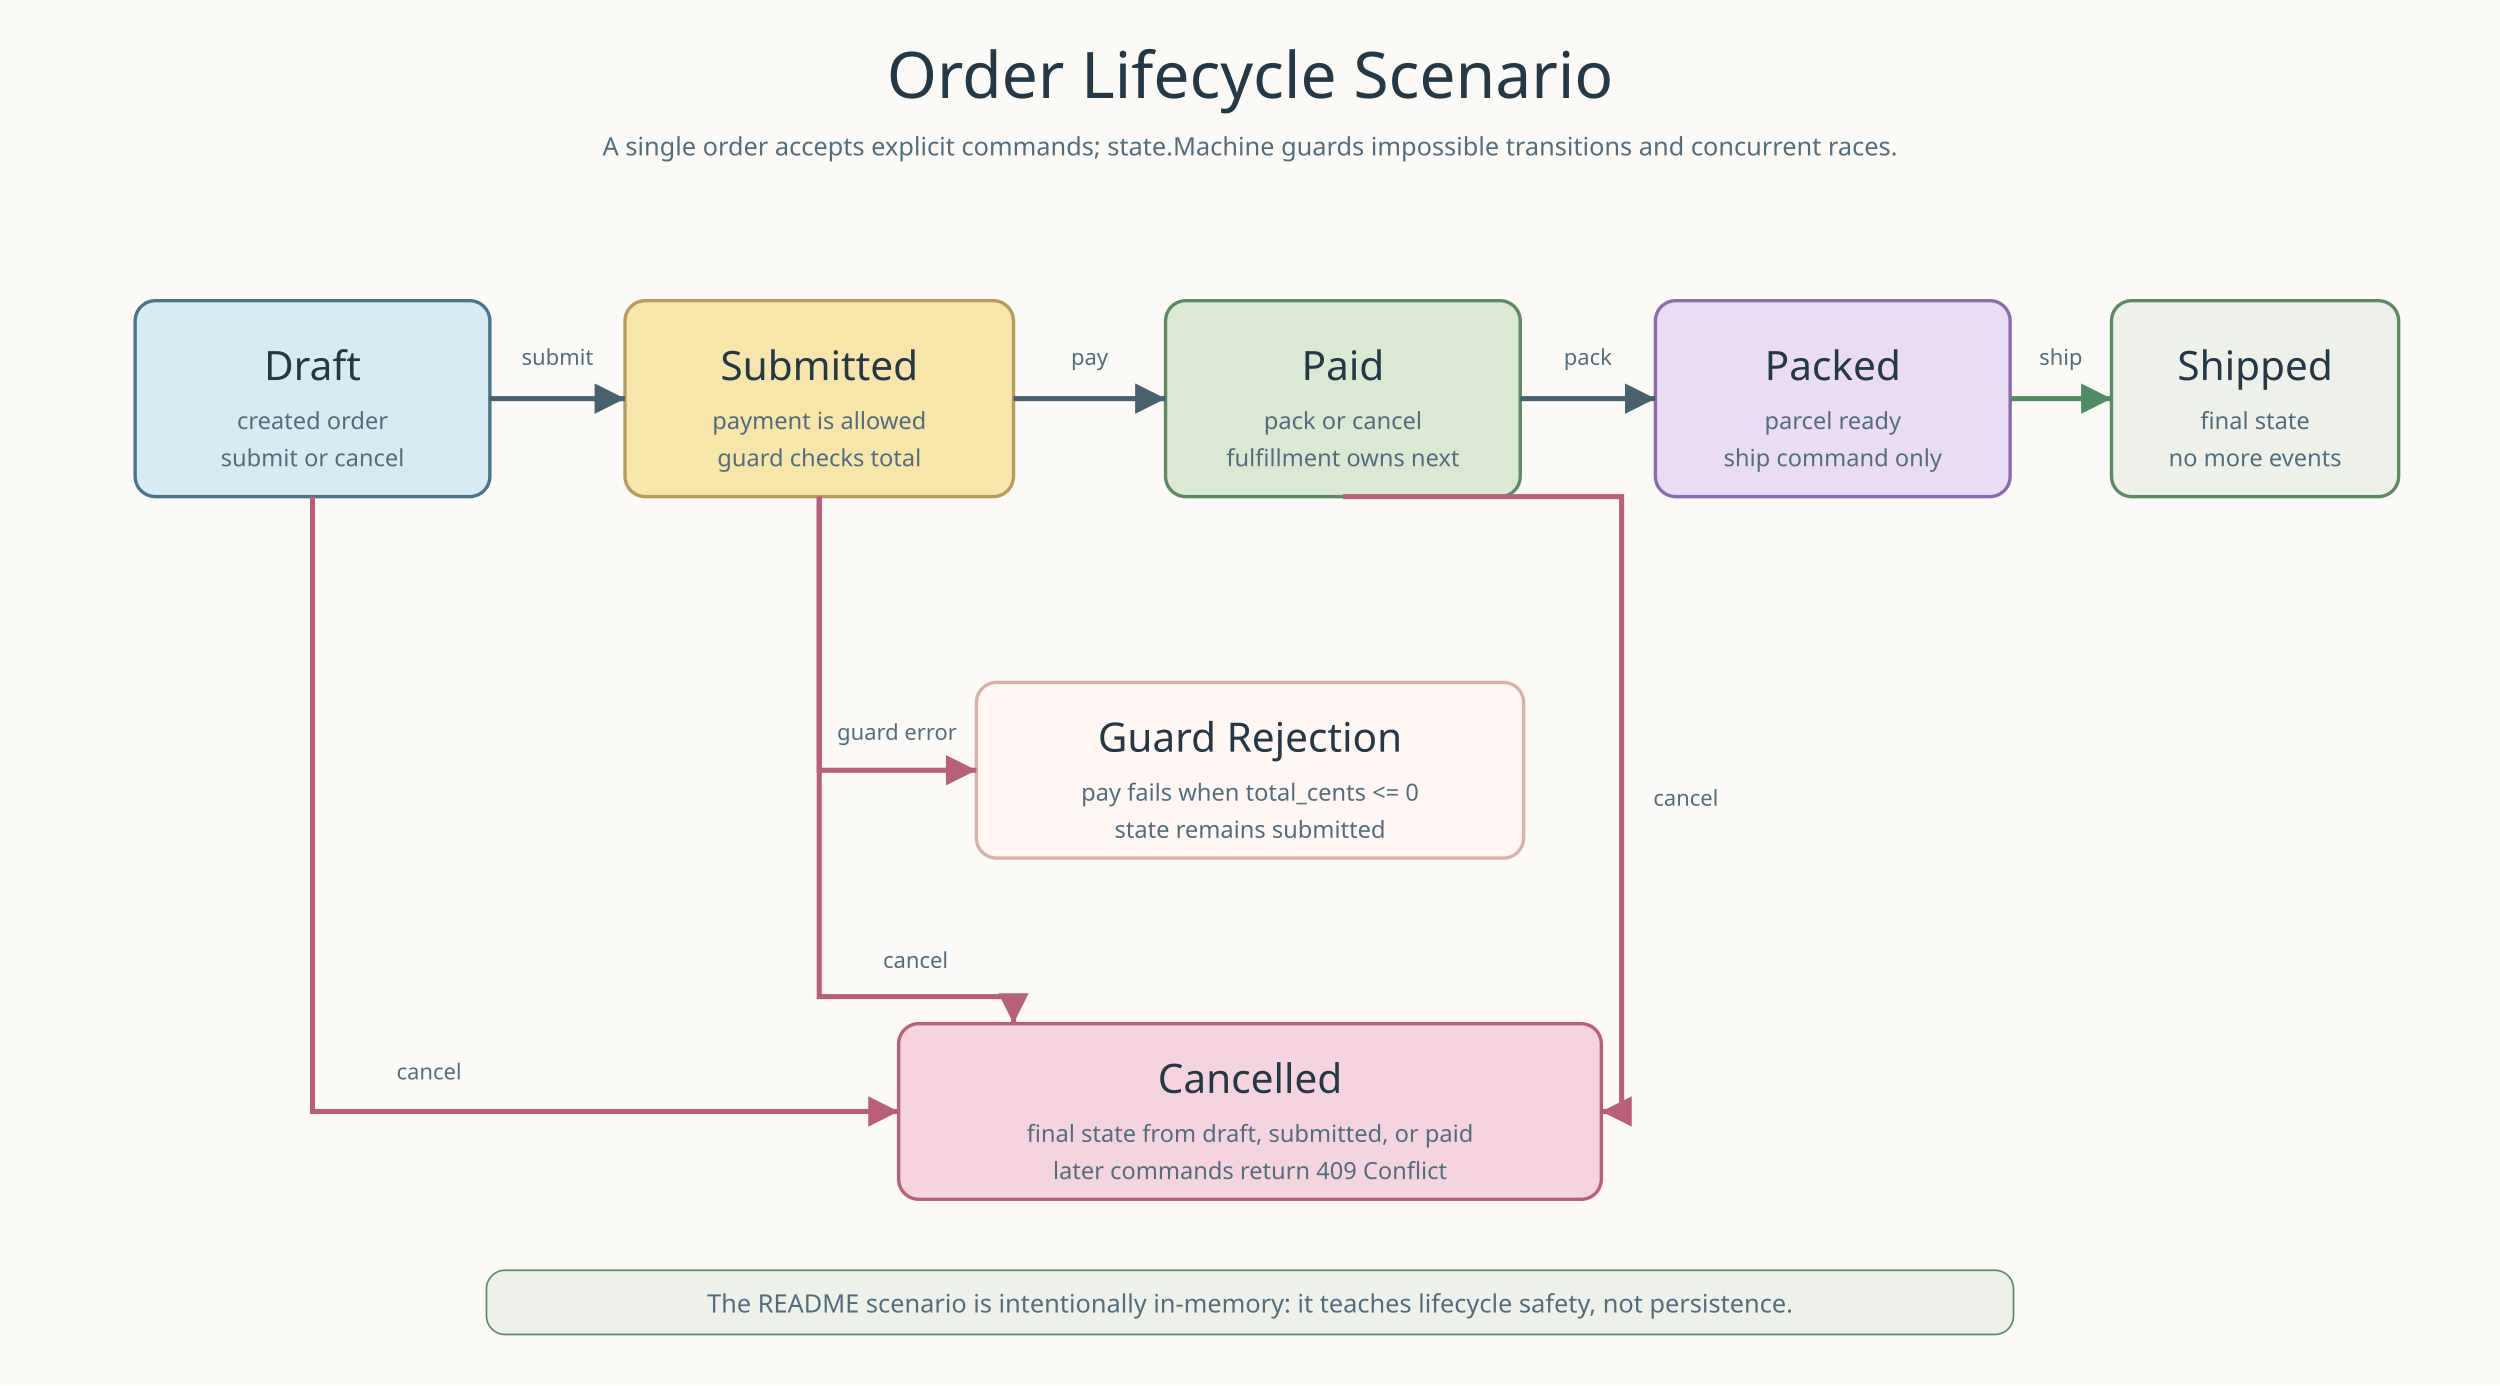
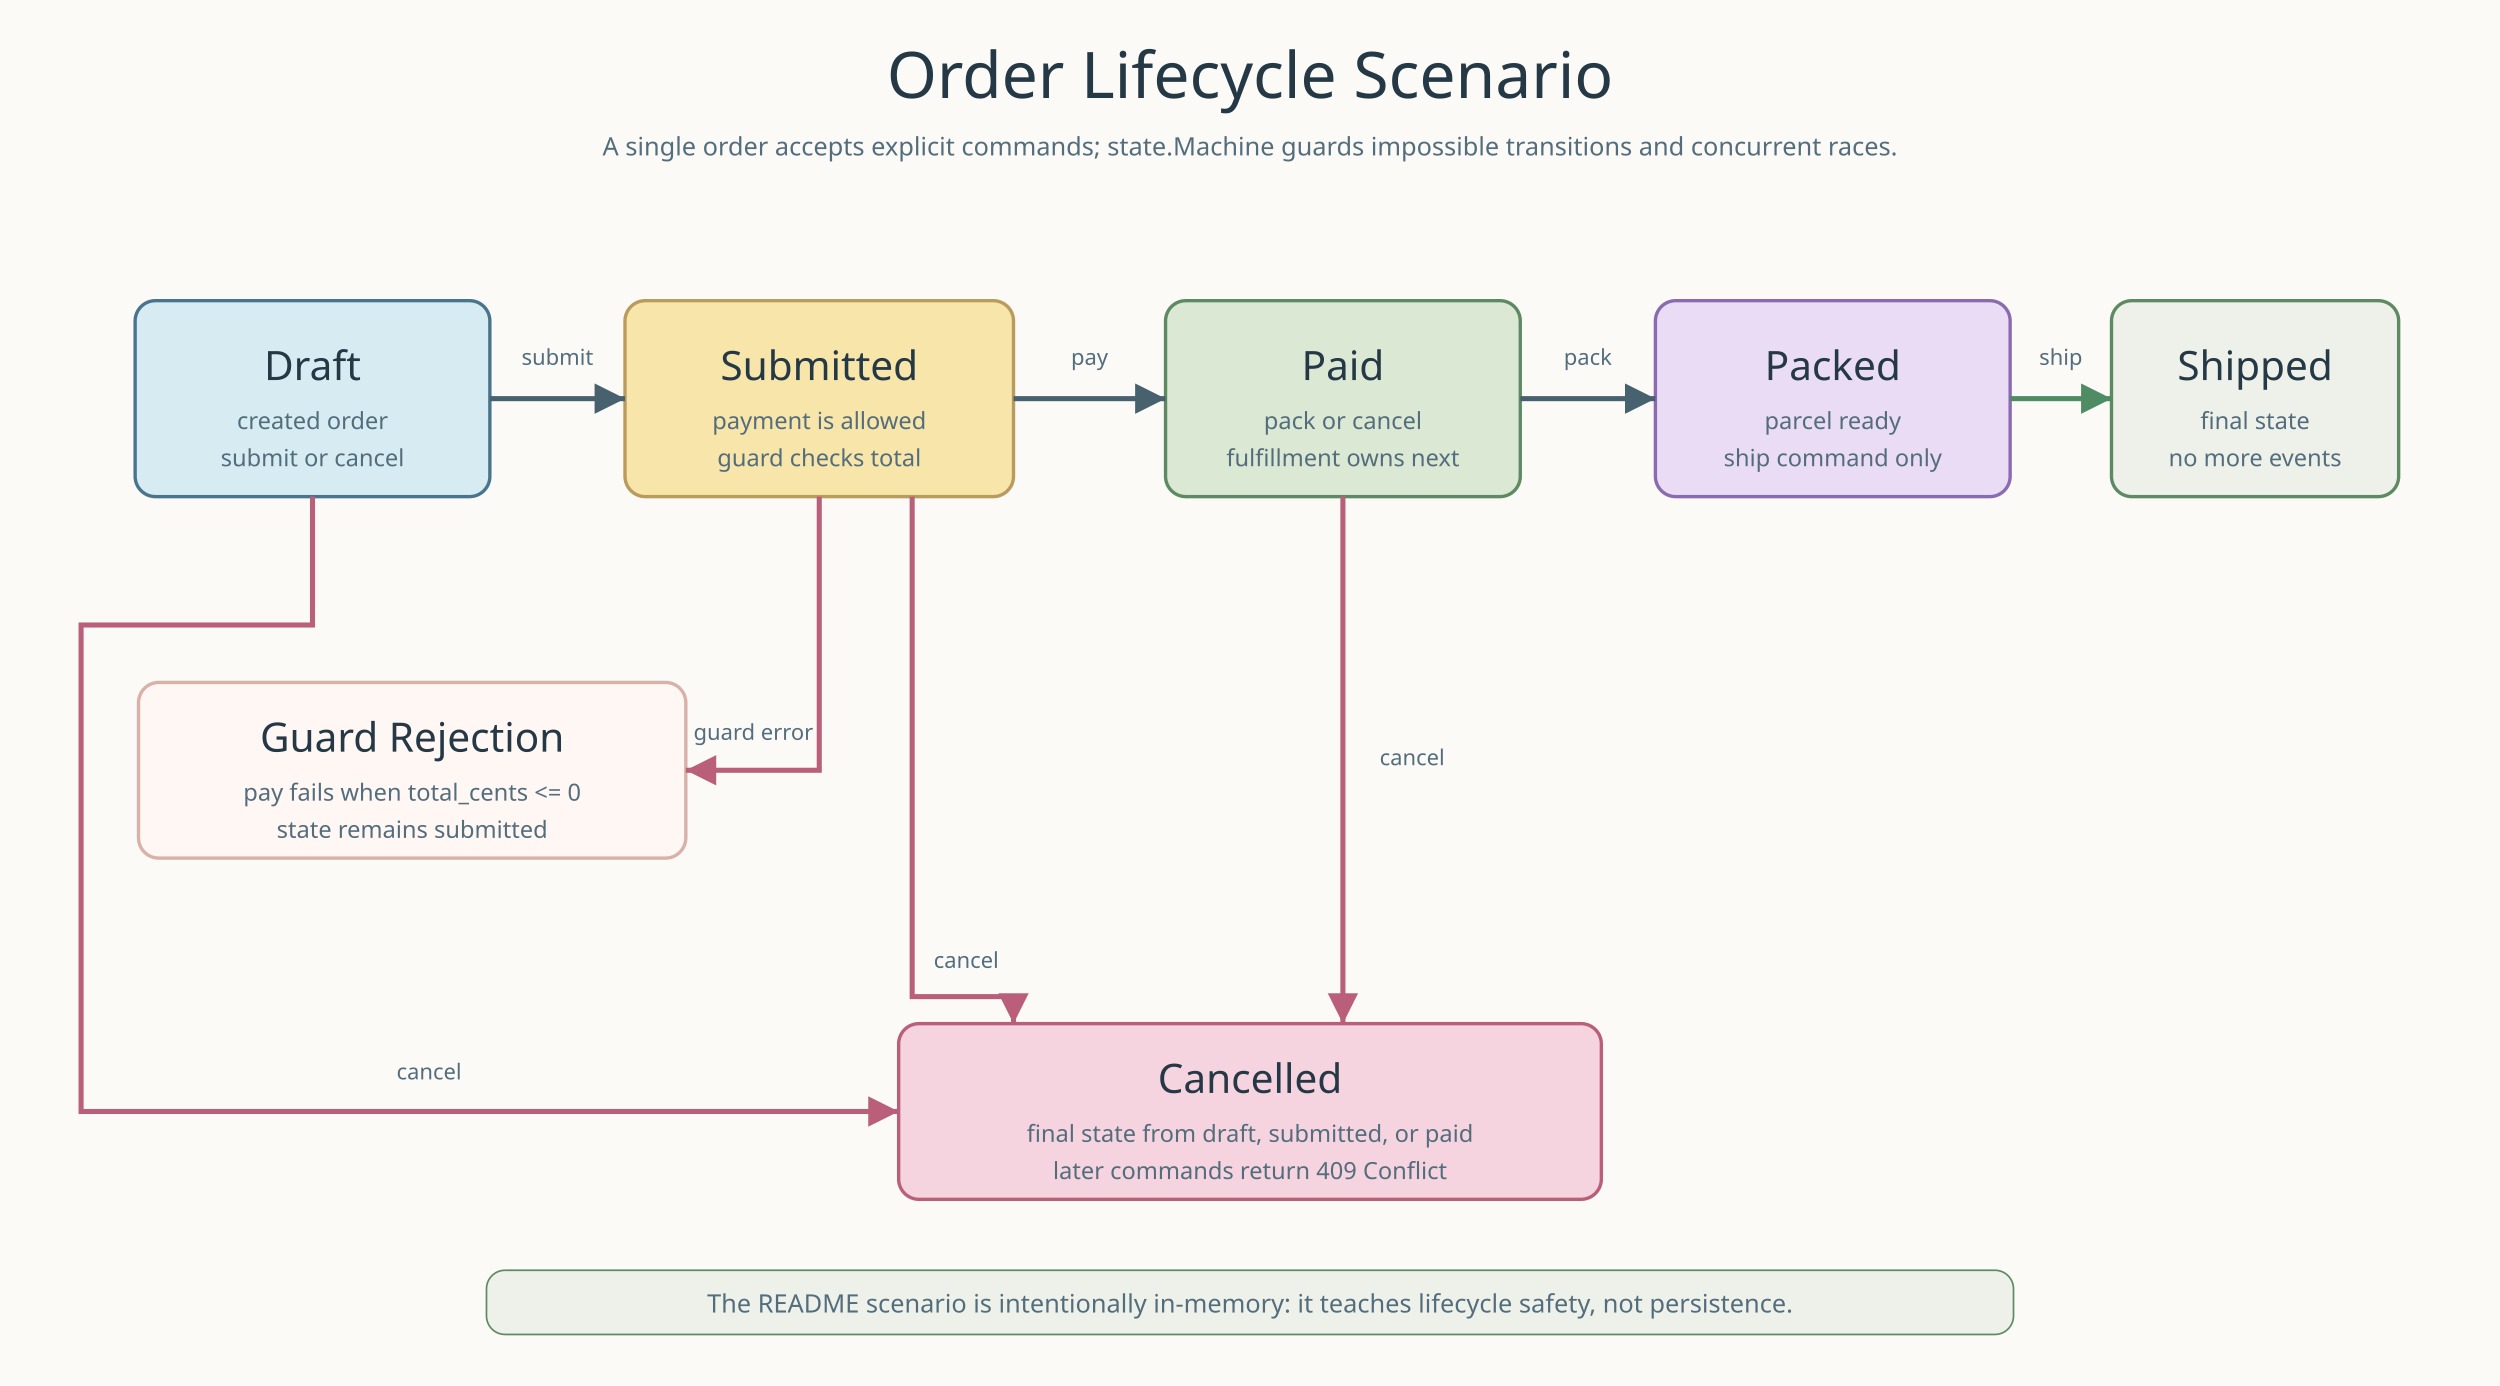
<svg xmlns="http://www.w3.org/2000/svg" width="1480" height="820" viewBox="0 0 1480 820" role="img" aria-labelledby="title desc">
  <defs>
    <marker id="scenario-main" viewBox="0 0 8 8" markerWidth="8" markerHeight="8" refX="7" refY="4" orient="auto">
      <path d="M 1 1 L 7 4 L 1 7 Z" fill="#47616f" />
    </marker>
    <marker id="scenario-success" viewBox="0 0 8 8" markerWidth="8" markerHeight="8" refX="7" refY="4" orient="auto">
      <path d="M 1 1 L 7 4 L 1 7 Z" fill="#4f8b63" />
    </marker>
    <marker id="scenario-cancel" viewBox="0 0 8 8" markerWidth="8" markerHeight="8" refX="7" refY="4" orient="auto">
      <path d="M 1 1 L 7 4 L 1 7 Z" fill="#b95f7a" />
    </marker>
    <style>
      @font-face { font-family: 'Architects Daughter'; src: url('file:///Users/debop/Library/Fonts/ArchitectsDaughter-Regular.ttf') format('truetype'); }
      @font-face { font-family: 'Comic Mono'; src: url('file:///Users/debop/Library/Fonts/ComicMono.ttf') format('truetype'); }
      .title { font-family: 'Architects Daughter'; font-size: 38px; fill: #243845; }
      .subtitle, .detail, .label { font-family: 'Comic Mono'; fill: #536d7d; }
      .subtitle { font-size: 15px; }
      .card-title { font-family: 'Architects Daughter'; font-size: 24px; fill: #243845; }
      .detail { font-size: 14px; }
      .label { font-size: 13px; }
      .main { fill: none; stroke: #47616f; stroke-width: 3; marker-end: url(#scenario-main); }
      .success { fill: none; stroke: #4f8b63; stroke-width: 3; marker-end: url(#scenario-success); }
      .cancel { fill: none; stroke: #b95f7a; stroke-width: 3; marker-end: url(#scenario-cancel); }
    </style>
  </defs>
  <rect width="1480" height="820" fill="#fbfaf6" />
  <text class="title" x="740" y="58" text-anchor="middle">Order Lifecycle Scenario</text>
  <text class="subtitle" x="740" y="92" text-anchor="middle">A single order accepts explicit commands; state.Machine guards impossible transitions and concurrent races.</text>
  <g transform="translate(80 178)">
    <rect width="210" height="116" rx="12" fill="#d7ecf2" stroke="#48758d" stroke-width="2" />
    <text class="card-title" x="105" y="47" text-anchor="middle">Draft</text>
    <text class="detail" x="105" y="76" text-anchor="middle">created order</text>
    <text class="detail" x="105" y="98" text-anchor="middle">submit or cancel</text>
  </g>
  <g transform="translate(370 178)">
    <rect width="230" height="116" rx="12" fill="#f7e5aa" stroke="#b99b5d" stroke-width="2" />
    <text class="card-title" x="115" y="47" text-anchor="middle">Submitted</text>
    <text class="detail" x="115" y="76" text-anchor="middle">payment is allowed</text>
    <text class="detail" x="115" y="98" text-anchor="middle">guard checks total</text>
  </g>
  <g transform="translate(690 178)">
    <rect width="210" height="116" rx="12" fill="#dbe8d4" stroke="#5d8a62" stroke-width="2" />
    <text class="card-title" x="105" y="47" text-anchor="middle">Paid</text>
    <text class="detail" x="105" y="76" text-anchor="middle">pack or cancel</text>
    <text class="detail" x="105" y="98" text-anchor="middle">fulfillment owns next</text>
  </g>
  <g transform="translate(980 178)">
    <rect width="210" height="116" rx="12" fill="#eadcf5" stroke="#8a6bb0" stroke-width="2" />
    <text class="card-title" x="105" y="47" text-anchor="middle">Packed</text>
    <text class="detail" x="105" y="76" text-anchor="middle">parcel ready</text>
    <text class="detail" x="105" y="98" text-anchor="middle">ship command only</text>
  </g>
  <g transform="translate(1250 178)">
    <rect width="170" height="116" rx="12" fill="#edf1e9" stroke="#5d8a62" stroke-width="2" />
    <text class="card-title" x="85" y="47" text-anchor="middle">Shipped</text>
    <text class="detail" x="85" y="76" text-anchor="middle">final state</text>
    <text class="detail" x="85" y="98" text-anchor="middle">no more events</text>
  </g>
  <path class="main" d="M 290 236 L 370 236" />
  <text class="label" x="330" y="216" text-anchor="middle">submit</text>
  <path class="main" d="M 600 236 L 690 236" />
  <text class="label" x="645" y="216" text-anchor="middle">pay</text>
  <path class="main" d="M 900 236 L 980 236" />
  <text class="label" x="940" y="216" text-anchor="middle">pack</text>
  <path class="success" d="M 1190 236 L 1250 236" />
  <text class="label" x="1220" y="216" text-anchor="middle">ship</text>
-   <g transform="translate(578 404)">
+   <g transform="translate(82 404)">
    <rect width="324" height="104" rx="12" fill="#fff7f3" stroke="#d8b2a8" stroke-width="2" />
    <text class="card-title" x="162" y="41" text-anchor="middle">Guard Rejection</text>
    <text class="detail" x="162" y="70" text-anchor="middle">pay fails when total_cents &lt;= 0</text>
    <text class="detail" x="162" y="92" text-anchor="middle">state remains submitted</text>
  </g>
-   <path class="cancel" d="M 485 294 L 485 456 L 578 456" />
-   <text class="label" x="531" y="438" text-anchor="middle">guard error</text>
+   <path class="cancel" d="M 485 294 L 485 456 L 406 456" />
+   <text class="label" x="446" y="438" text-anchor="middle">guard error</text>
  <g transform="translate(532 606)">
    <rect width="416" height="104" rx="12" fill="#f5d3df" stroke="#b95f7a" stroke-width="2" />
    <text class="card-title" x="208" y="41" text-anchor="middle">Cancelled</text>
    <text class="detail" x="208" y="70" text-anchor="middle">final state from draft, submitted, or paid</text>
    <text class="detail" x="208" y="92" text-anchor="middle">later commands return 409 Conflict</text>
  </g>
-   <path class="cancel" d="M 185 294 L 185 658 L 532 658" />
+   <path class="cancel" d="M 185 294 L 185 370 L 48 370 L 48 658 L 532 658" />
  <text class="label" x="254" y="639" text-anchor="middle">cancel</text>
-   <path class="cancel" d="M 485 294 L 485 590 L 600 590 L 600 606" />
-   <text class="label" x="542" y="573" text-anchor="middle">cancel</text>
-   <path class="cancel" d="M 795 294 L 960 294 L 960 658 L 948 658" />
-   <text class="label" x="998" y="477" text-anchor="middle">cancel</text>
+   <path class="cancel" d="M 540 294 L 540 590 L 600 590 L 600 606" />
+   <text class="label" x="572" y="573" text-anchor="middle">cancel</text>
+   <path class="cancel" d="M 795 294 L 795 606" />
+   <text class="label" x="836" y="453" text-anchor="middle">cancel</text>
  <rect x="288" y="752" width="904" height="38" rx="11" fill="#edf1e9" stroke="#5d8a62" />
  <text class="subtitle" x="740" y="777" text-anchor="middle">The README scenario is intentionally in-memory: it teaches lifecycle safety, not persistence.</text>
</svg>
